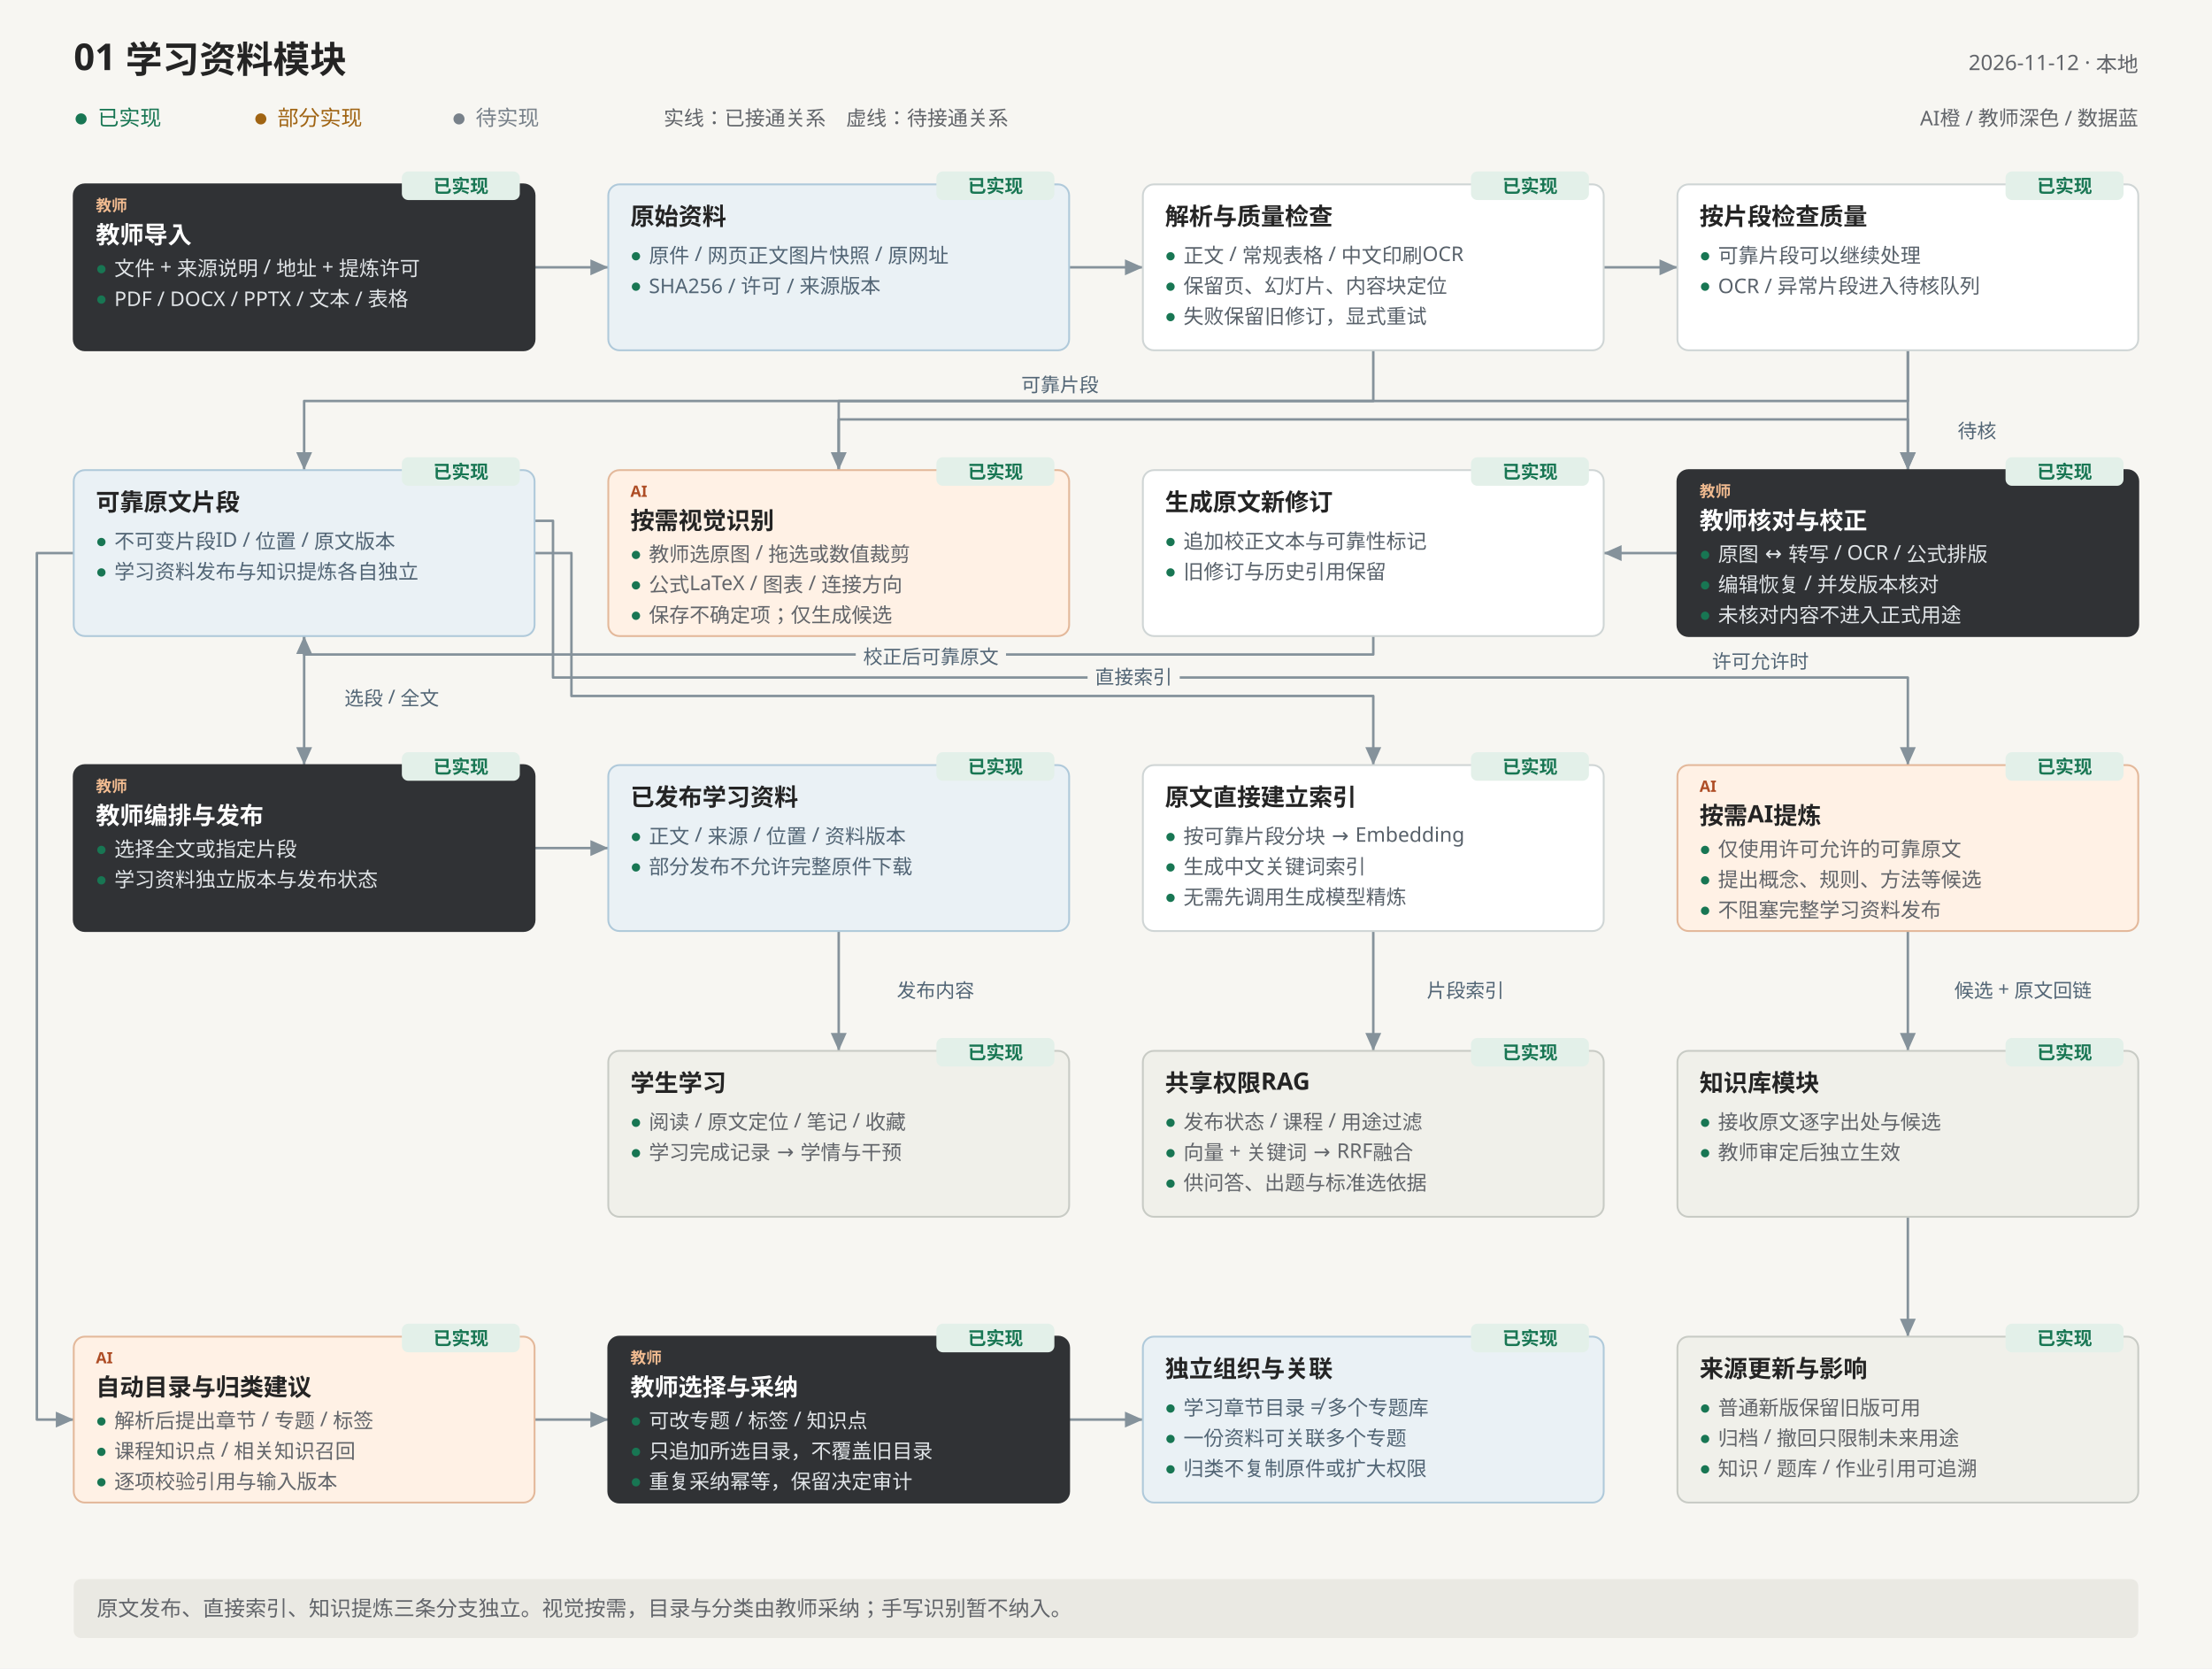
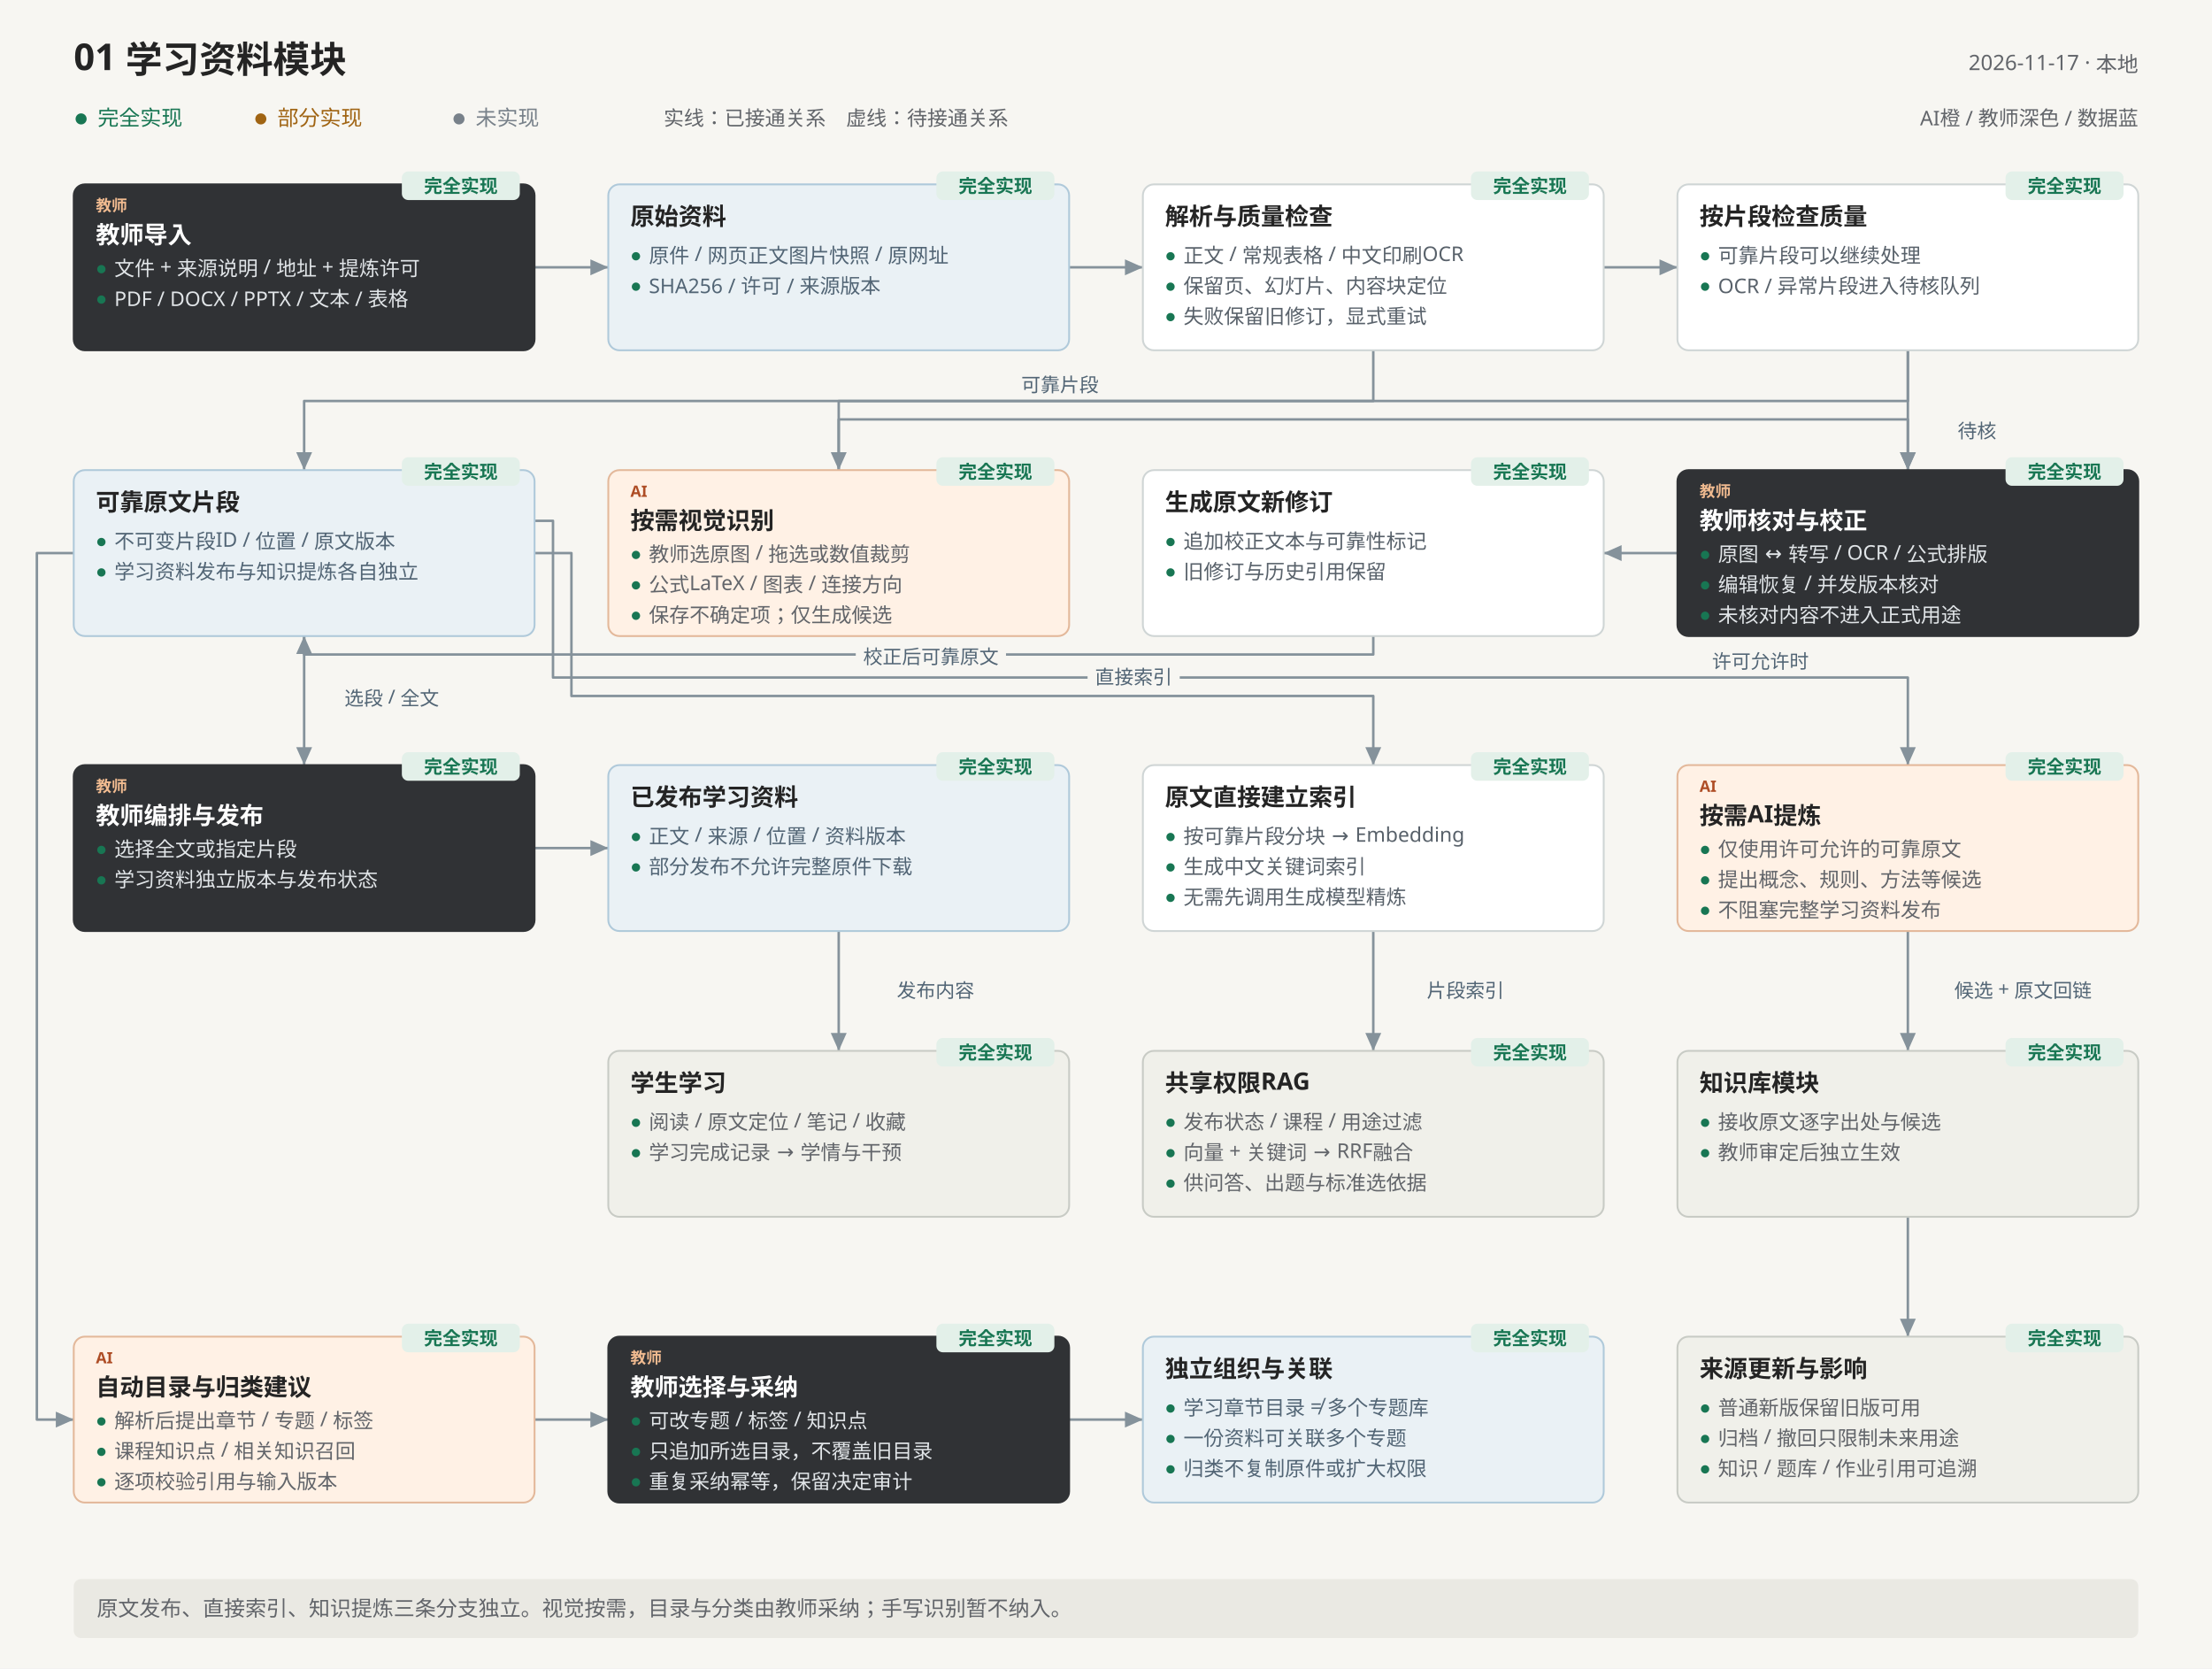
<svg xmlns="http://www.w3.org/2000/svg" width="2400" height="1810" viewBox="0 0 2400 1810" role="img" aria-label="01  学习资料模块">
  <defs>
    <marker id="01-done" viewBox="0 0 10 10" refX="9" refY="5" markerWidth="8" markerHeight="8" orient="auto-start-reverse">
      <path d="M 0 1 L 9 5 L 0 9 Z" fill="#85929B" />
    </marker>
    <marker id="01-planned" viewBox="0 0 10 10" refX="9" refY="5" markerWidth="8" markerHeight="8" orient="auto-start-reverse">
      <path d="M 0 1 L 9 5 L 0 9 Z" fill="#78818A" />
    </marker>
  </defs>
  <g font-family="Microsoft YaHei, sans-serif">
    <rect x="0" y="0" width="2400" height="1810" fill="#F7F6F2" stroke="none" rx="0" />
    <text x="80" y="76" font-size="40" fill="#242424" font-weight="600">01  学习资料模块</text>
-     <text x="2320" y="76" font-size="23" fill="#62656A" text-anchor="end">2026-11-12 · 本地</text>
+     <text x="2320" y="76" font-size="23" fill="#62656A" text-anchor="end">2026-11-17 · 本地</text>
    <circle cx="88" cy="129" r="6" fill="#187653" />
-     <text x="106" y="136" font-size="23" fill="#187653">已实现</text>
+     <text x="106" y="136" font-size="23" fill="#187653">完全实现</text>
    <circle cx="283" cy="129" r="6" fill="#A06413" />
    <text x="301" y="136" font-size="23" fill="#A06413">部分实现</text>
    <circle cx="498" cy="129" r="6" fill="#78818A" />
-     <text x="516" y="136" font-size="23" fill="#78818A">待实现</text>
+     <text x="516" y="136" font-size="23" fill="#78818A">未实现</text>
    <text x="720" y="136" font-size="22" fill="#62656A">实线：已接通关系　虚线：待接通关系</text>
    <text x="2320" y="136" font-size="22" fill="#62656A" text-anchor="end">AI橙 / 教师深色 / 数据蓝</text>
    <g class="links">
      <g class="edge" data-from="parse" data-to="vision" data-status="done">
        <path d="M 1490 380 L 1490 435 L 910 435 L 910 510" fill="none" stroke="#85929B" stroke-width="2.7" stroke-linejoin="round" marker-end="url(#01-done)" />
      </g>
      <g class="edge" data-from="vision" data-to="review" data-status="done">
        <path d="M 910 510 L 910 455 L 2070 455 L 2070 510" fill="none" stroke="#85929B" stroke-width="2.7" stroke-linejoin="round" marker-end="url(#01-done)" />
      </g>
      <g class="edge" data-from="ready" data-to="suggest" data-status="done">
        <path d="M 80 600 L 40 600 L 40 1540 L 80 1540" fill="none" stroke="#85929B" stroke-width="2.7" stroke-linejoin="round" marker-end="url(#01-done)" />
      </g>
      <g class="edge" data-from="suggest" data-to="adopt" data-status="done">
        <path d="M 580 1540 L 660 1540" fill="none" stroke="#85929B" stroke-width="2.7" stroke-linejoin="round" marker-end="url(#01-done)" />
      </g>
      <g class="edge" data-from="adopt" data-to="topics" data-status="done">
        <path d="M 1160 1540 L 1240 1540" fill="none" stroke="#85929B" stroke-width="2.7" stroke-linejoin="round" marker-end="url(#01-done)" />
      </g>
      <g class="edge" data-from="knowledge" data-to="impact" data-status="done">
        <path d="M 2070 1320 L 2070 1450" fill="none" stroke="#85929B" stroke-width="2.7" stroke-linejoin="round" marker-end="url(#01-done)" />
      </g>
      <g class="edge" data-from="input" data-to="source" data-status="done">
        <path d="M 580 290 L 660 290" fill="none" stroke="#85929B" stroke-width="2.7" stroke-linejoin="round" marker-end="url(#01-done)" />
      </g>
      <g class="edge" data-from="source" data-to="parse" data-status="done">
        <path d="M 1160 290 L 1240 290" fill="none" stroke="#85929B" stroke-width="2.7" stroke-linejoin="round" marker-end="url(#01-done)" />
      </g>
      <g class="edge" data-from="parse" data-to="gate" data-status="done">
        <path d="M 1740 290 L 1820 290" fill="none" stroke="#85929B" stroke-width="2.7" stroke-linejoin="round" marker-end="url(#01-done)" />
      </g>
      <g class="edge" data-from="gate" data-to="ready" data-status="done">
        <path d="M 2070 380 L 2070 435 L 330 435 L 330 510" fill="none" stroke="#85929B" stroke-width="2.7" stroke-linejoin="round" marker-end="url(#01-done)" />
      </g>
      <g class="edge" data-from="gate" data-to="review" data-status="done">
        <path d="M 2070 380 L 2070 510" fill="none" stroke="#85929B" stroke-width="2.7" stroke-linejoin="round" marker-end="url(#01-done)" />
      </g>
      <g class="edge" data-from="review" data-to="revision" data-status="done">
        <path d="M 1820 600 L 1740 600" fill="none" stroke="#85929B" stroke-width="2.7" stroke-linejoin="round" marker-end="url(#01-done)" />
      </g>
      <g class="edge" data-from="revision" data-to="ready" data-status="done">
        <path d="M 1490 690 L 1490 710 L 330 710 L 330 690" fill="none" stroke="#85929B" stroke-width="2.7" stroke-linejoin="round" marker-end="url(#01-done)" />
      </g>
      <g class="edge" data-from="ready" data-to="publish" data-status="done">
        <path d="M 330 690 L 330 830" fill="none" stroke="#85929B" stroke-width="2.7" stroke-linejoin="round" marker-end="url(#01-done)" />
      </g>
      <g class="edge" data-from="ready" data-to="index" data-status="done">
        <path d="M 580 600 L 620 600 L 620 755 L 1490 755 L 1490 830" fill="none" stroke="#85929B" stroke-width="2.7" stroke-linejoin="round" marker-end="url(#01-done)" />
      </g>
      <g class="edge" data-from="ready" data-to="extract" data-status="done">
        <path d="M 580 565 L 600 565 L 600 735 L 2070 735 L 2070 830" fill="none" stroke="#85929B" stroke-width="2.7" stroke-linejoin="round" marker-end="url(#01-done)" />
      </g>
      <g class="edge" data-from="publish" data-to="material" data-status="done">
        <path d="M 580 920 L 660 920" fill="none" stroke="#85929B" stroke-width="2.7" stroke-linejoin="round" marker-end="url(#01-done)" />
      </g>
      <g class="edge" data-from="material" data-to="student" data-status="done">
        <path d="M 910 1010 L 910 1140" fill="none" stroke="#85929B" stroke-width="2.7" stroke-linejoin="round" marker-end="url(#01-done)" />
      </g>
      <g class="edge" data-from="index" data-to="rag" data-status="done">
        <path d="M 1490 1010 L 1490 1140" fill="none" stroke="#85929B" stroke-width="2.7" stroke-linejoin="round" marker-end="url(#01-done)" />
      </g>
      <g class="edge" data-from="extract" data-to="knowledge" data-status="done">
        <path d="M 2070 1010 L 2070 1140" fill="none" stroke="#85929B" stroke-width="2.7" stroke-linejoin="round" marker-end="url(#01-done)" />
      </g>
    </g>
    <g class="nodes">
      <g class="node" data-node="input" role="button" tabindex="0" aria-label="教师导入" data-status="done">
        <rect x="80" y="200" width="500" height="180" fill="#303235" stroke="#303235" rx="12" stroke-width="2" />
        <rect x="436" y="186" width="128" height="31" fill="#E3F0E9" stroke="none" rx="7" />
-         <text x="500" y="209" font-size="20" fill="#187653" text-anchor="middle" font-weight="600">已实现</text>
+         <text x="500" y="209" font-size="20" fill="#187653" text-anchor="middle" font-weight="600">完全实现</text>
        <text x="104" y="229" font-size="17" fill="#F1BB90" font-weight="600">教师</text>
        <text x="104" y="264" font-size="26" fill="#FFFFFF" font-weight="600">教师导入</text>
        <circle cx="110" cy="292" r="4.5" fill="#187653" data-item-status="done" />
        <text x="124" y="299" font-size="22" fill="#E1E5E8">文件 + 来源说明 / 地址 + 提炼许可</text>
        <circle cx="110" cy="325" r="4.5" fill="#187653" data-item-status="done" />
        <text x="124" y="332" font-size="22" fill="#E1E5E8">PDF / DOCX / PPTX / 文本 / 表格</text>
      </g>
      <g class="node" data-node="source" role="button" tabindex="0" aria-label="原始资料" data-status="done">
        <rect x="660" y="200" width="500" height="180" fill="#EAF1F5" stroke="#AFC9DA" rx="12" stroke-width="2" />
        <rect x="1016" y="186" width="128" height="31" fill="#E3F0E9" stroke="none" rx="7" />
-         <text x="1080" y="209" font-size="20" fill="#187653" text-anchor="middle" font-weight="600">已实现</text>
+         <text x="1080" y="209" font-size="20" fill="#187653" text-anchor="middle" font-weight="600">完全实现</text>
        <text x="684" y="244" font-size="26" fill="#242424" font-weight="600">原始资料</text>
        <circle cx="690" cy="278" r="4.5" fill="#187653" data-item-status="done" />
        <text x="704" y="285" font-size="22" fill="#526575">原件 / 网页正文图片快照 / 原网址</text>
        <circle cx="690" cy="311" r="4.5" fill="#187653" data-item-status="done" />
        <text x="704" y="318" font-size="22" fill="#526575">SHA256 / 许可 / 来源版本</text>
      </g>
      <g class="node" data-node="parse" role="button" tabindex="0" aria-label="解析与质量检查" data-status="done">
        <rect x="1240" y="200" width="500" height="180" fill="#FFFFFF" stroke="#CFD5D5" rx="12" stroke-width="2" />
        <rect x="1596" y="186" width="128" height="31" fill="#E3F0E9" stroke="none" rx="7" />
-         <text x="1660" y="209" font-size="20" fill="#187653" text-anchor="middle" font-weight="600">已实现</text>
+         <text x="1660" y="209" font-size="20" fill="#187653" text-anchor="middle" font-weight="600">完全实现</text>
        <text x="1264" y="244" font-size="26" fill="#242424" font-weight="600">解析与质量检查</text>
        <circle cx="1270" cy="278" r="4.5" fill="#187653" data-item-status="done" />
        <text x="1284" y="285" font-size="22" fill="#58616A">正文 / 常规表格 / 中文印刷OCR</text>
        <circle cx="1270" cy="311" r="4.5" fill="#187653" data-item-status="done" />
        <text x="1284" y="318" font-size="22" fill="#58616A">保留页、幻灯片、内容块定位</text>
        <circle cx="1270" cy="344" r="4.5" fill="#187653" data-item-status="done" />
        <text x="1284" y="351" font-size="22" fill="#58616A">失败保留旧修订，显式重试</text>
      </g>
      <g class="node" data-node="gate" role="button" tabindex="0" aria-label="按片段检查质量" data-status="done">
        <rect x="1820" y="200" width="500" height="180" fill="#FFFFFF" stroke="#CFD5D5" rx="12" stroke-width="2" />
        <rect x="2176" y="186" width="128" height="31" fill="#E3F0E9" stroke="none" rx="7" />
-         <text x="2240" y="209" font-size="20" fill="#187653" text-anchor="middle" font-weight="600">已实现</text>
+         <text x="2240" y="209" font-size="20" fill="#187653" text-anchor="middle" font-weight="600">完全实现</text>
        <text x="1844" y="244" font-size="26" fill="#242424" font-weight="600">按片段检查质量</text>
        <circle cx="1850" cy="278" r="4.5" fill="#187653" data-item-status="done" />
        <text x="1864" y="285" font-size="22" fill="#58616A">可靠片段可以继续处理</text>
        <circle cx="1850" cy="311" r="4.5" fill="#187653" data-item-status="done" />
        <text x="1864" y="318" font-size="22" fill="#58616A">OCR / 异常片段进入待核队列</text>
      </g>
      <g class="node" data-node="ready" role="button" tabindex="0" aria-label="可靠原文片段" data-status="done">
        <rect x="80" y="510" width="500" height="180" fill="#EAF1F5" stroke="#AFC9DA" rx="12" stroke-width="2" />
        <rect x="436" y="496" width="128" height="31" fill="#E3F0E9" stroke="none" rx="7" />
-         <text x="500" y="519" font-size="20" fill="#187653" text-anchor="middle" font-weight="600">已实现</text>
+         <text x="500" y="519" font-size="20" fill="#187653" text-anchor="middle" font-weight="600">完全实现</text>
        <text x="104" y="554" font-size="26" fill="#242424" font-weight="600">可靠原文片段</text>
        <circle cx="110" cy="588" r="4.5" fill="#187653" data-item-status="done" />
        <text x="124" y="595" font-size="22" fill="#526575">不可变片段ID / 位置 / 原文版本</text>
        <circle cx="110" cy="621" r="4.5" fill="#187653" data-item-status="done" />
        <text x="124" y="628" font-size="22" fill="#526575">学习资料发布与知识提炼各自独立</text>
      </g>
      <g class="node" data-node="vision" role="button" tabindex="0" aria-label="按需视觉识别" data-status="done">
        <rect x="660" y="510" width="500" height="180" fill="#FFF1E5" stroke="#E3B89A" rx="12" stroke-width="2" />
        <rect x="1016" y="496" width="128" height="31" fill="#E3F0E9" stroke="none" rx="7" />
-         <text x="1080" y="519" font-size="20" fill="#187653" text-anchor="middle" font-weight="600">已实现</text>
+         <text x="1080" y="519" font-size="20" fill="#187653" text-anchor="middle" font-weight="600">完全实现</text>
        <text x="684" y="539" font-size="17" fill="#AE4D25" font-weight="600">AI</text>
        <text x="684" y="574" font-size="26" fill="#242424" font-weight="600">按需视觉识别</text>
        <circle cx="690" cy="602" r="4.5" fill="#187653" data-item-status="done" />
        <text x="704" y="609" font-size="22" fill="#62656A">教师选原图 / 拖选或数值裁剪</text>
        <circle cx="690" cy="635" r="4.5" fill="#187653" data-item-status="done" />
        <text x="704" y="642" font-size="22" fill="#62656A">公式LaTeX / 图表 / 连接方向</text>
        <circle cx="690" cy="668" r="4.5" fill="#187653" data-item-status="done" />
        <text x="704" y="675" font-size="22" fill="#62656A">保存不确定项；仅生成候选</text>
      </g>
      <g class="node" data-node="revision" role="button" tabindex="0" aria-label="生成原文新修订" data-status="done">
        <rect x="1240" y="510" width="500" height="180" fill="#FFFFFF" stroke="#CFD5D5" rx="12" stroke-width="2" />
        <rect x="1596" y="496" width="128" height="31" fill="#E3F0E9" stroke="none" rx="7" />
-         <text x="1660" y="519" font-size="20" fill="#187653" text-anchor="middle" font-weight="600">已实现</text>
+         <text x="1660" y="519" font-size="20" fill="#187653" text-anchor="middle" font-weight="600">完全实现</text>
        <text x="1264" y="554" font-size="26" fill="#242424" font-weight="600">生成原文新修订</text>
        <circle cx="1270" cy="588" r="4.5" fill="#187653" data-item-status="done" />
        <text x="1284" y="595" font-size="22" fill="#58616A">追加校正文本与可靠性标记</text>
        <circle cx="1270" cy="621" r="4.5" fill="#187653" data-item-status="done" />
        <text x="1284" y="628" font-size="22" fill="#58616A">旧修订与历史引用保留</text>
      </g>
      <g class="node" data-node="review" role="button" tabindex="0" aria-label="教师核对与校正" data-status="done">
        <rect x="1820" y="510" width="500" height="180" fill="#303235" stroke="#303235" rx="12" stroke-width="2" />
        <rect x="2176" y="496" width="128" height="31" fill="#E3F0E9" stroke="none" rx="7" />
-         <text x="2240" y="519" font-size="20" fill="#187653" text-anchor="middle" font-weight="600">已实现</text>
+         <text x="2240" y="519" font-size="20" fill="#187653" text-anchor="middle" font-weight="600">完全实现</text>
        <text x="1844" y="539" font-size="17" fill="#F1BB90" font-weight="600">教师</text>
        <text x="1844" y="574" font-size="26" fill="#FFFFFF" font-weight="600">教师核对与校正</text>
        <circle cx="1850" cy="602" r="4.5" fill="#187653" data-item-status="done" />
        <text x="1864" y="609" font-size="22" fill="#E1E5E8">原图 ↔ 转写 / OCR / 公式排版</text>
        <circle cx="1850" cy="635" r="4.5" fill="#187653" data-item-status="done" />
        <text x="1864" y="642" font-size="22" fill="#E1E5E8">编辑恢复 / 并发版本核对</text>
        <circle cx="1850" cy="668" r="4.5" fill="#187653" data-item-status="done" />
        <text x="1864" y="675" font-size="22" fill="#E1E5E8">未核对内容不进入正式用途</text>
      </g>
      <g class="node" data-node="publish" role="button" tabindex="0" aria-label="教师编排与发布" data-status="done">
        <rect x="80" y="830" width="500" height="180" fill="#303235" stroke="#303235" rx="12" stroke-width="2" />
        <rect x="436" y="816" width="128" height="31" fill="#E3F0E9" stroke="none" rx="7" />
-         <text x="500" y="839" font-size="20" fill="#187653" text-anchor="middle" font-weight="600">已实现</text>
+         <text x="500" y="839" font-size="20" fill="#187653" text-anchor="middle" font-weight="600">完全实现</text>
        <text x="104" y="859" font-size="17" fill="#F1BB90" font-weight="600">教师</text>
        <text x="104" y="894" font-size="26" fill="#FFFFFF" font-weight="600">教师编排与发布</text>
        <circle cx="110" cy="922" r="4.5" fill="#187653" data-item-status="done" />
        <text x="124" y="929" font-size="22" fill="#E1E5E8">选择全文或指定片段</text>
        <circle cx="110" cy="955" r="4.5" fill="#187653" data-item-status="done" />
        <text x="124" y="962" font-size="22" fill="#E1E5E8">学习资料独立版本与发布状态</text>
      </g>
      <g class="node" data-node="material" role="button" tabindex="0" aria-label="已发布学习资料" data-status="done">
        <rect x="660" y="830" width="500" height="180" fill="#EAF1F5" stroke="#AFC9DA" rx="12" stroke-width="2" />
        <rect x="1016" y="816" width="128" height="31" fill="#E3F0E9" stroke="none" rx="7" />
-         <text x="1080" y="839" font-size="20" fill="#187653" text-anchor="middle" font-weight="600">已实现</text>
+         <text x="1080" y="839" font-size="20" fill="#187653" text-anchor="middle" font-weight="600">完全实现</text>
        <text x="684" y="874" font-size="26" fill="#242424" font-weight="600">已发布学习资料</text>
        <circle cx="690" cy="908" r="4.5" fill="#187653" data-item-status="done" />
        <text x="704" y="915" font-size="22" fill="#526575">正文 / 来源 / 位置 / 资料版本</text>
        <circle cx="690" cy="941" r="4.5" fill="#187653" data-item-status="done" />
        <text x="704" y="948" font-size="22" fill="#526575">部分发布不允许完整原件下载</text>
      </g>
      <g class="node" data-node="index" role="button" tabindex="0" aria-label="原文直接建立索引" data-status="done">
        <rect x="1240" y="830" width="500" height="180" fill="#FFFFFF" stroke="#CFD5D5" rx="12" stroke-width="2" />
        <rect x="1596" y="816" width="128" height="31" fill="#E3F0E9" stroke="none" rx="7" />
-         <text x="1660" y="839" font-size="20" fill="#187653" text-anchor="middle" font-weight="600">已实现</text>
+         <text x="1660" y="839" font-size="20" fill="#187653" text-anchor="middle" font-weight="600">完全实现</text>
        <text x="1264" y="874" font-size="26" fill="#242424" font-weight="600">原文直接建立索引</text>
        <circle cx="1270" cy="908" r="4.5" fill="#187653" data-item-status="done" />
        <text x="1284" y="915" font-size="22" fill="#58616A">按可靠片段分块 → Embedding</text>
        <circle cx="1270" cy="941" r="4.5" fill="#187653" data-item-status="done" />
        <text x="1284" y="948" font-size="22" fill="#58616A">生成中文关键词索引</text>
        <circle cx="1270" cy="974" r="4.5" fill="#187653" data-item-status="done" />
        <text x="1284" y="981" font-size="22" fill="#58616A">无需先调用生成模型精炼</text>
      </g>
      <g class="node" data-node="extract" role="button" tabindex="0" aria-label="按需AI提炼" data-status="done">
        <rect x="1820" y="830" width="500" height="180" fill="#FFF1E5" stroke="#E3B89A" rx="12" stroke-width="2" />
        <rect x="2176" y="816" width="128" height="31" fill="#E3F0E9" stroke="none" rx="7" />
-         <text x="2240" y="839" font-size="20" fill="#187653" text-anchor="middle" font-weight="600">已实现</text>
+         <text x="2240" y="839" font-size="20" fill="#187653" text-anchor="middle" font-weight="600">完全实现</text>
        <text x="1844" y="859" font-size="17" fill="#AE4D25" font-weight="600">AI</text>
        <text x="1844" y="894" font-size="26" fill="#242424" font-weight="600">按需AI提炼</text>
        <circle cx="1850" cy="922" r="4.5" fill="#187653" data-item-status="done" />
        <text x="1864" y="929" font-size="22" fill="#62656A">仅使用许可允许的可靠原文</text>
        <circle cx="1850" cy="955" r="4.5" fill="#187653" data-item-status="done" />
        <text x="1864" y="962" font-size="22" fill="#62656A">提出概念、规则、方法等候选</text>
        <circle cx="1850" cy="988" r="4.5" fill="#187653" data-item-status="done" />
        <text x="1864" y="995" font-size="22" fill="#62656A">不阻塞完整学习资料发布</text>
      </g>
      <g class="node" data-node="student" role="button" tabindex="0" aria-label="学生学习" data-status="done">
        <rect x="660" y="1140" width="500" height="180" fill="#F0F0EA" stroke="#C8CBC5" rx="12" stroke-width="2" />
        <rect x="1016" y="1126" width="128" height="31" fill="#E3F0E9" stroke="none" rx="7" />
-         <text x="1080" y="1149" font-size="20" fill="#187653" text-anchor="middle" font-weight="600">已实现</text>
+         <text x="1080" y="1149" font-size="20" fill="#187653" text-anchor="middle" font-weight="600">完全实现</text>
        <text x="684" y="1184" font-size="26" fill="#242424" font-weight="600">学生学习</text>
        <circle cx="690" cy="1218" r="4.5" fill="#187653" data-item-status="done" />
        <text x="704" y="1225" font-size="22" fill="#62656A">阅读 / 原文定位 / 笔记 / 收藏</text>
        <circle cx="690" cy="1251" r="4.5" fill="#187653" data-item-status="done" />
        <text x="704" y="1258" font-size="22" fill="#62656A">学习完成记录 → 学情与干预</text>
      </g>
      <g class="node" data-node="rag" role="button" tabindex="0" aria-label="共享权限RAG" data-status="done">
        <rect x="1240" y="1140" width="500" height="180" fill="#F0F0EA" stroke="#C8CBC5" rx="12" stroke-width="2" />
        <rect x="1596" y="1126" width="128" height="31" fill="#E3F0E9" stroke="none" rx="7" />
-         <text x="1660" y="1149" font-size="20" fill="#187653" text-anchor="middle" font-weight="600">已实现</text>
+         <text x="1660" y="1149" font-size="20" fill="#187653" text-anchor="middle" font-weight="600">完全实现</text>
        <text x="1264" y="1184" font-size="26" fill="#242424" font-weight="600">共享权限RAG</text>
        <circle cx="1270" cy="1218" r="4.5" fill="#187653" data-item-status="done" />
        <text x="1284" y="1225" font-size="22" fill="#62656A">发布状态 / 课程 / 用途过滤</text>
        <circle cx="1270" cy="1251" r="4.5" fill="#187653" data-item-status="done" />
        <text x="1284" y="1258" font-size="22" fill="#62656A">向量 + 关键词 → RRF融合</text>
        <circle cx="1270" cy="1284" r="4.5" fill="#187653" data-item-status="done" />
        <text x="1284" y="1291" font-size="22" fill="#62656A">供问答、出题与标准选依据</text>
      </g>
      <g class="node" data-node="knowledge" role="button" tabindex="0" aria-label="知识库模块" data-status="done">
        <rect x="1820" y="1140" width="500" height="180" fill="#F0F0EA" stroke="#C8CBC5" rx="12" stroke-width="2" />
        <rect x="2176" y="1126" width="128" height="31" fill="#E3F0E9" stroke="none" rx="7" />
-         <text x="2240" y="1149" font-size="20" fill="#187653" text-anchor="middle" font-weight="600">已实现</text>
+         <text x="2240" y="1149" font-size="20" fill="#187653" text-anchor="middle" font-weight="600">完全实现</text>
        <text x="1844" y="1184" font-size="26" fill="#242424" font-weight="600">知识库模块</text>
        <circle cx="1850" cy="1218" r="4.5" fill="#187653" data-item-status="done" />
        <text x="1864" y="1225" font-size="22" fill="#62656A">接收原文逐字出处与候选</text>
        <circle cx="1850" cy="1251" r="4.5" fill="#187653" data-item-status="done" />
        <text x="1864" y="1258" font-size="22" fill="#62656A">教师审定后独立生效</text>
      </g>
      <g class="node" data-node="suggest" role="button" tabindex="0" aria-label="自动目录与归类建议" data-status="done">
        <rect x="80" y="1450" width="500" height="180" fill="#FFF1E5" stroke="#E3B89A" rx="12" stroke-width="2" />
        <rect x="436" y="1436" width="128" height="31" fill="#E3F0E9" stroke="none" rx="7" />
-         <text x="500" y="1459" font-size="20" fill="#187653" text-anchor="middle" font-weight="600">已实现</text>
+         <text x="500" y="1459" font-size="20" fill="#187653" text-anchor="middle" font-weight="600">完全实现</text>
        <text x="104" y="1479" font-size="17" fill="#AE4D25" font-weight="600">AI</text>
        <text x="104" y="1514" font-size="26" fill="#242424" font-weight="600">自动目录与归类建议</text>
        <circle cx="110" cy="1542" r="4.5" fill="#187653" data-item-status="done" />
        <text x="124" y="1549" font-size="22" fill="#62656A">解析后提出章节 / 专题 / 标签</text>
        <circle cx="110" cy="1575" r="4.5" fill="#187653" data-item-status="done" />
        <text x="124" y="1582" font-size="22" fill="#62656A">课程知识点 / 相关知识召回</text>
        <circle cx="110" cy="1608" r="4.5" fill="#187653" data-item-status="done" />
        <text x="124" y="1615" font-size="22" fill="#62656A">逐项校验引用与输入版本</text>
      </g>
      <g class="node" data-node="adopt" role="button" tabindex="0" aria-label="教师选择与采纳" data-status="done">
        <rect x="660" y="1450" width="500" height="180" fill="#303235" stroke="#303235" rx="12" stroke-width="2" />
        <rect x="1016" y="1436" width="128" height="31" fill="#E3F0E9" stroke="none" rx="7" />
-         <text x="1080" y="1459" font-size="20" fill="#187653" text-anchor="middle" font-weight="600">已实现</text>
+         <text x="1080" y="1459" font-size="20" fill="#187653" text-anchor="middle" font-weight="600">完全实现</text>
        <text x="684" y="1479" font-size="17" fill="#F1BB90" font-weight="600">教师</text>
        <text x="684" y="1514" font-size="26" fill="#FFFFFF" font-weight="600">教师选择与采纳</text>
        <circle cx="690" cy="1542" r="4.5" fill="#187653" data-item-status="done" />
        <text x="704" y="1549" font-size="22" fill="#E1E5E8">可改专题 / 标签 / 知识点</text>
        <circle cx="690" cy="1575" r="4.5" fill="#187653" data-item-status="done" />
        <text x="704" y="1582" font-size="22" fill="#E1E5E8">只追加所选目录，不覆盖旧目录</text>
        <circle cx="690" cy="1608" r="4.5" fill="#187653" data-item-status="done" />
        <text x="704" y="1615" font-size="22" fill="#E1E5E8">重复采纳幂等，保留决定审计</text>
      </g>
      <g class="node" data-node="topics" role="button" tabindex="0" aria-label="独立组织与关联" data-status="done">
        <rect x="1240" y="1450" width="500" height="180" fill="#EAF1F5" stroke="#AFC9DA" rx="12" stroke-width="2" />
        <rect x="1596" y="1436" width="128" height="31" fill="#E3F0E9" stroke="none" rx="7" />
-         <text x="1660" y="1459" font-size="20" fill="#187653" text-anchor="middle" font-weight="600">已实现</text>
+         <text x="1660" y="1459" font-size="20" fill="#187653" text-anchor="middle" font-weight="600">完全实现</text>
        <text x="1264" y="1494" font-size="26" fill="#242424" font-weight="600">独立组织与关联</text>
        <circle cx="1270" cy="1528" r="4.5" fill="#187653" data-item-status="done" />
        <text x="1284" y="1535" font-size="22" fill="#526575">学习章节目录 ≠ 多个专题库</text>
        <circle cx="1270" cy="1561" r="4.5" fill="#187653" data-item-status="done" />
        <text x="1284" y="1568" font-size="22" fill="#526575">一份资料可关联多个专题</text>
        <circle cx="1270" cy="1594" r="4.5" fill="#187653" data-item-status="done" />
        <text x="1284" y="1601" font-size="22" fill="#526575">归类不复制原件或扩大权限</text>
      </g>
      <g class="node" data-node="impact" role="button" tabindex="0" aria-label="来源更新与影响" data-status="done">
        <rect x="1820" y="1450" width="500" height="180" fill="#F0F0EA" stroke="#C8CBC5" rx="12" stroke-width="2" />
        <rect x="2176" y="1436" width="128" height="31" fill="#E3F0E9" stroke="none" rx="7" />
-         <text x="2240" y="1459" font-size="20" fill="#187653" text-anchor="middle" font-weight="600">已实现</text>
+         <text x="2240" y="1459" font-size="20" fill="#187653" text-anchor="middle" font-weight="600">完全实现</text>
        <text x="1844" y="1494" font-size="26" fill="#242424" font-weight="600">来源更新与影响</text>
        <circle cx="1850" cy="1528" r="4.5" fill="#187653" data-item-status="done" />
        <text x="1864" y="1535" font-size="22" fill="#62656A">普通新版保留旧版可用</text>
        <circle cx="1850" cy="1561" r="4.5" fill="#187653" data-item-status="done" />
        <text x="1864" y="1568" font-size="22" fill="#62656A">归档 / 撤回只限制未来用途</text>
        <circle cx="1850" cy="1594" r="4.5" fill="#187653" data-item-status="done" />
        <text x="1864" y="1601" font-size="22" fill="#62656A">知识 / 题库 / 作业引用可追溯</text>
      </g>
    </g>
    <g class="labels">
      <g class="edge-label" data-from="gate" data-to="ready" data-status="done">
        <rect x="1100.0" y="402" width="100.0" height="30" fill="#F7F6F2" stroke="none" rx="4" />
        <text x="1150" y="425" font-size="21" fill="#526575" text-anchor="middle">可靠片段</text>
      </g>
      <g class="edge-label" data-from="gate" data-to="review" data-status="done">
        <rect x="2116.0" y="452" width="58.0" height="30" fill="#F7F6F2" stroke="none" rx="4" />
        <text x="2145" y="475" font-size="21" fill="#526575" text-anchor="middle">待核</text>
      </g>
      <g class="edge-label" data-from="revision" data-to="ready" data-status="done">
        <rect x="928.5" y="697" width="163.0" height="30" fill="#F7F6F2" stroke="none" rx="4" />
        <text x="1010" y="720" font-size="21" fill="#526575" text-anchor="middle">校正后可靠原文</text>
      </g>
      <g class="edge-label" data-from="ready" data-to="publish" data-status="done">
        <rect x="364.5" y="742" width="121.0" height="30" fill="#F7F6F2" stroke="none" rx="4" />
        <text x="425" y="765" font-size="21" fill="#526575" text-anchor="middle">选段 / 全文</text>
      </g>
      <g class="edge-label" data-from="ready" data-to="index" data-status="done">
        <rect x="1180.0" y="719" width="100.0" height="30" fill="#F7F6F2" stroke="none" rx="4" />
        <text x="1230" y="742" font-size="21" fill="#526575" text-anchor="middle">直接索引</text>
      </g>
      <g class="edge-label" data-from="ready" data-to="extract" data-status="done">
        <rect x="1849.5" y="702" width="121.0" height="30" fill="#F7F6F2" stroke="none" rx="4" />
        <text x="1910" y="725" font-size="21" fill="#526575" text-anchor="middle">许可允许时</text>
      </g>
      <g class="edge-label" data-from="material" data-to="student" data-status="done">
        <rect x="965.0" y="1059" width="100.0" height="30" fill="#F7F6F2" stroke="none" rx="4" />
        <text x="1015" y="1082" font-size="21" fill="#526575" text-anchor="middle">发布内容</text>
      </g>
      <g class="edge-label" data-from="index" data-to="rag" data-status="done">
        <rect x="1540.0" y="1059" width="100.0" height="30" fill="#F7F6F2" stroke="none" rx="4" />
        <text x="1590" y="1082" font-size="21" fill="#526575" text-anchor="middle">片段索引</text>
      </g>
      <g class="edge-label" data-from="extract" data-to="knowledge" data-status="done">
        <rect x="2110.0" y="1059" width="170.0" height="30" fill="#F7F6F2" stroke="none" rx="4" />
        <text x="2195" y="1082" font-size="21" fill="#526575" text-anchor="middle">候选 + 原文回链</text>
      </g>
    </g>
    <rect x="80" y="1713" width="2240" height="64" fill="#EAE9E3" stroke="none" rx="8" />
    <text x="105" y="1753" font-size="23" fill="#62656A">原文发布、直接索引、知识提炼三条分支独立。视觉按需，目录与分类由教师采纳；手写识别暂不纳入。</text>
  </g>
</svg>
